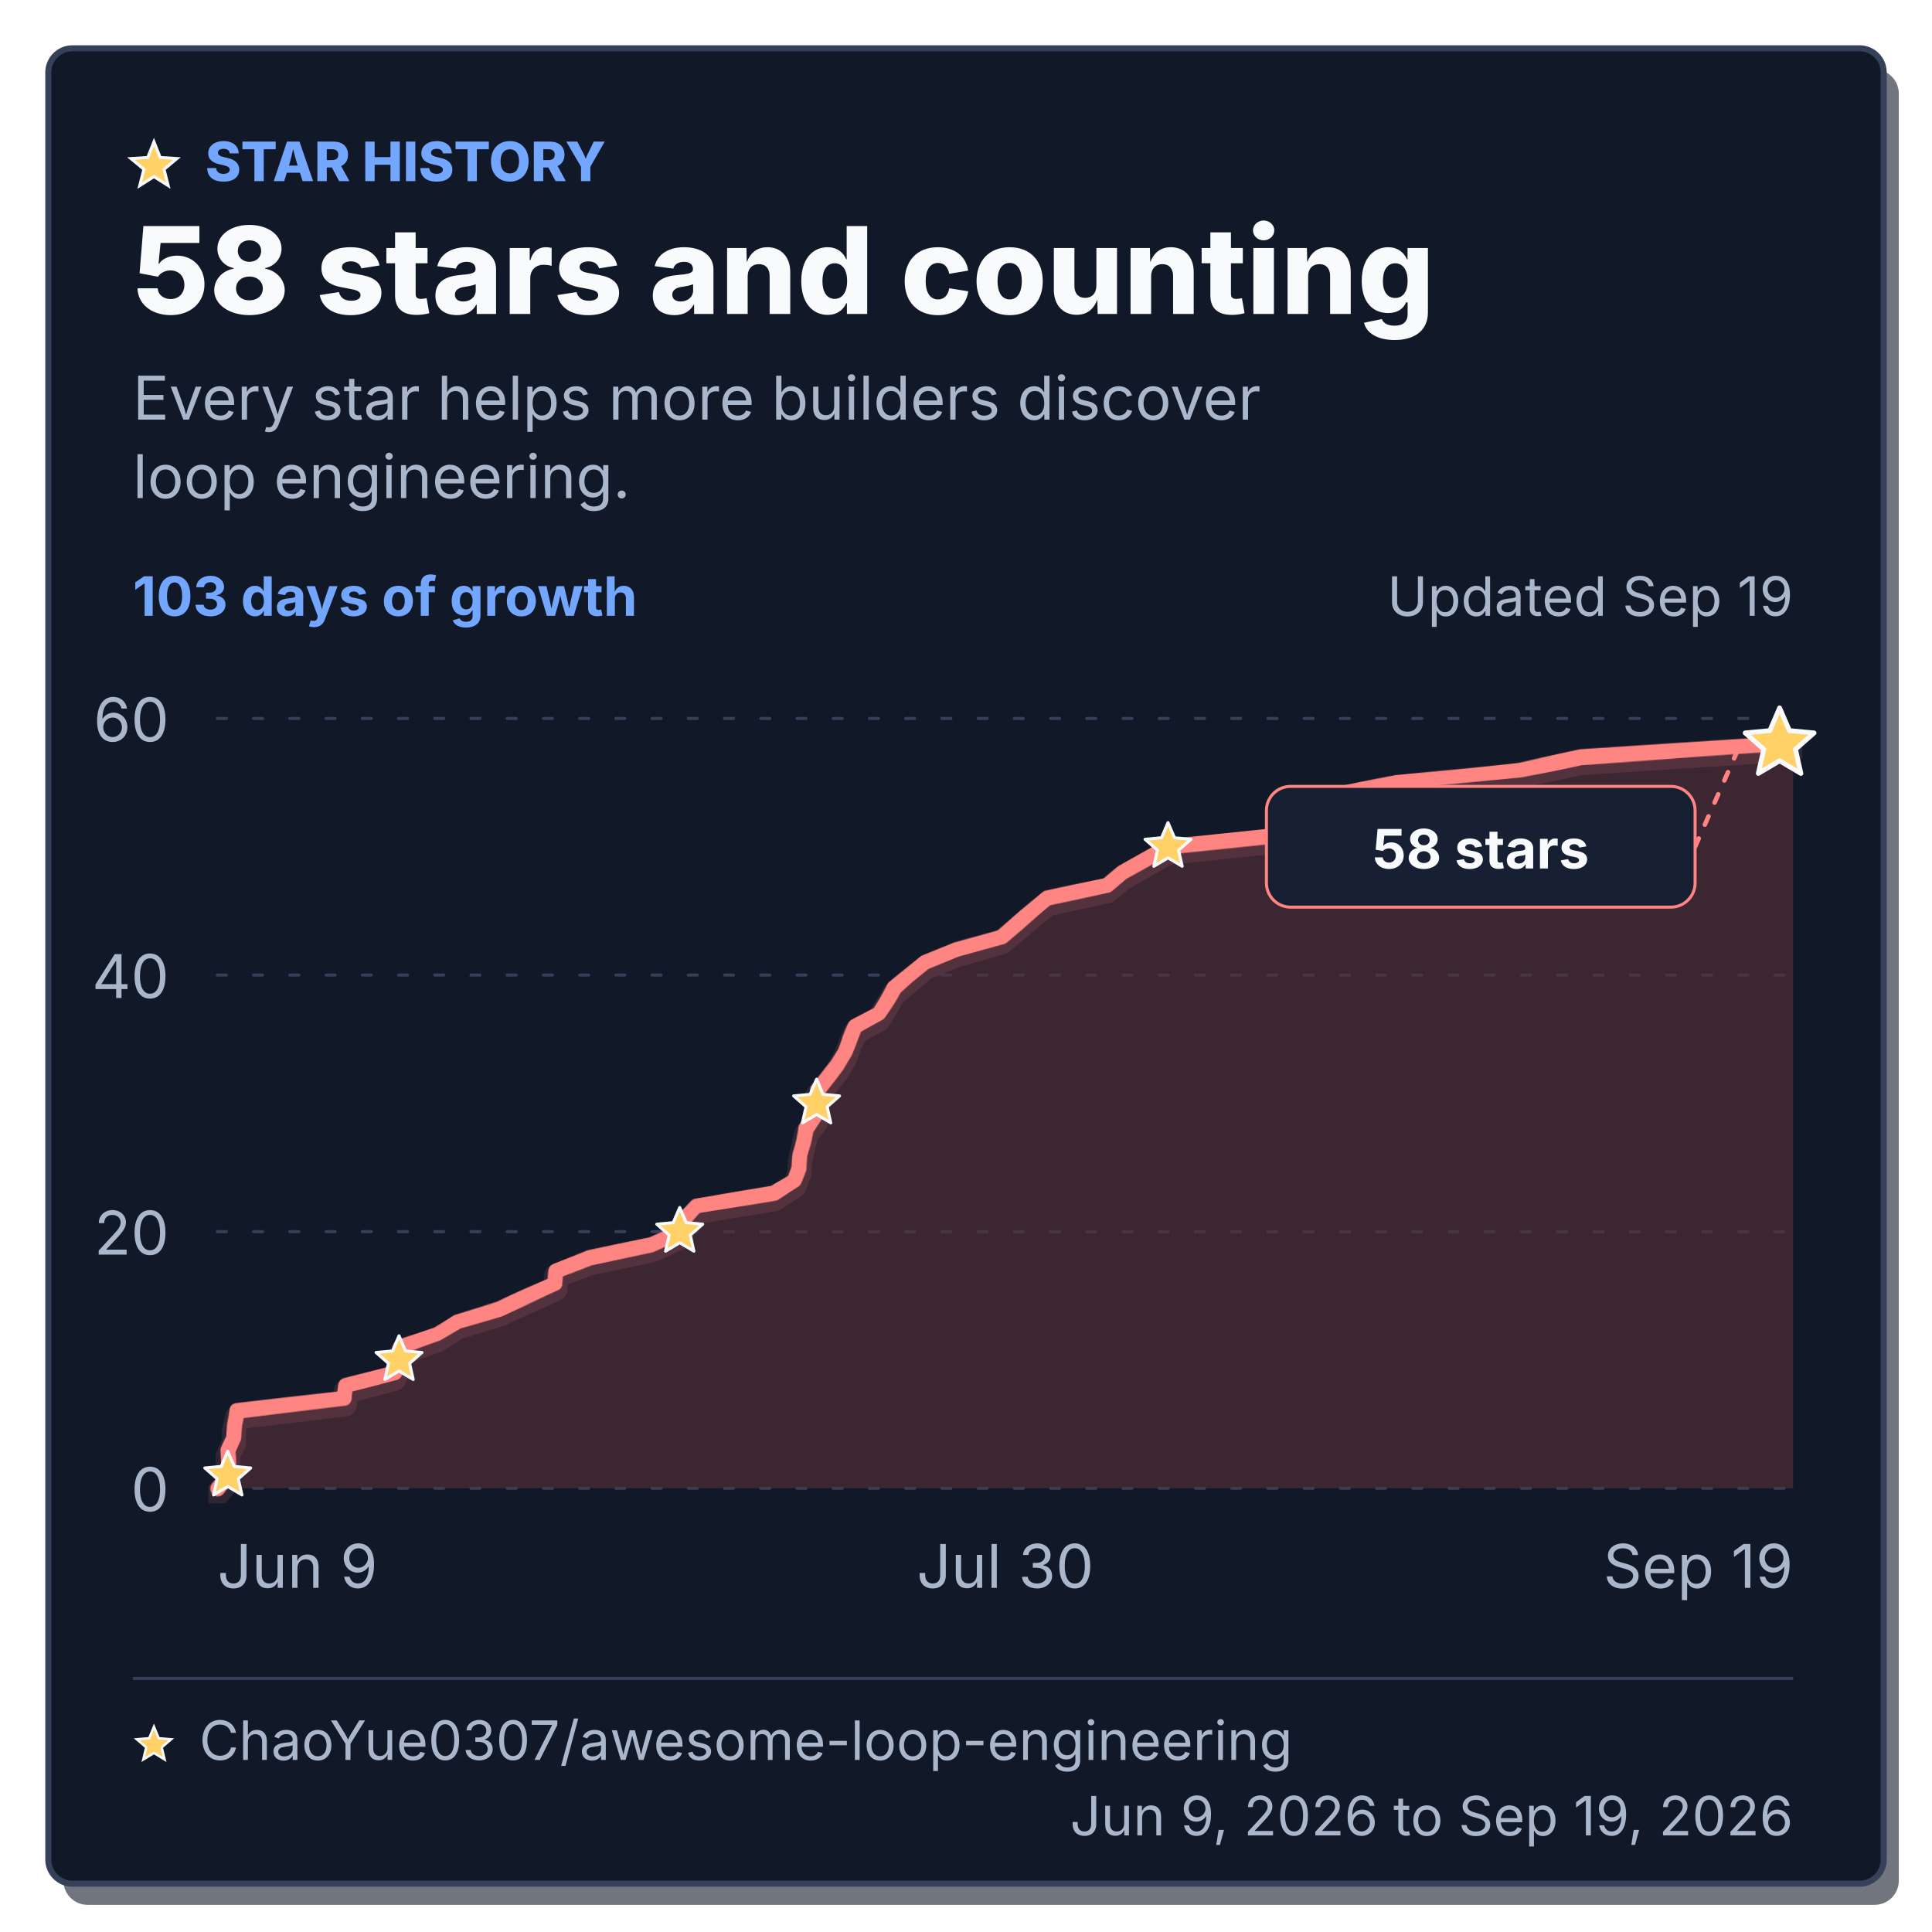
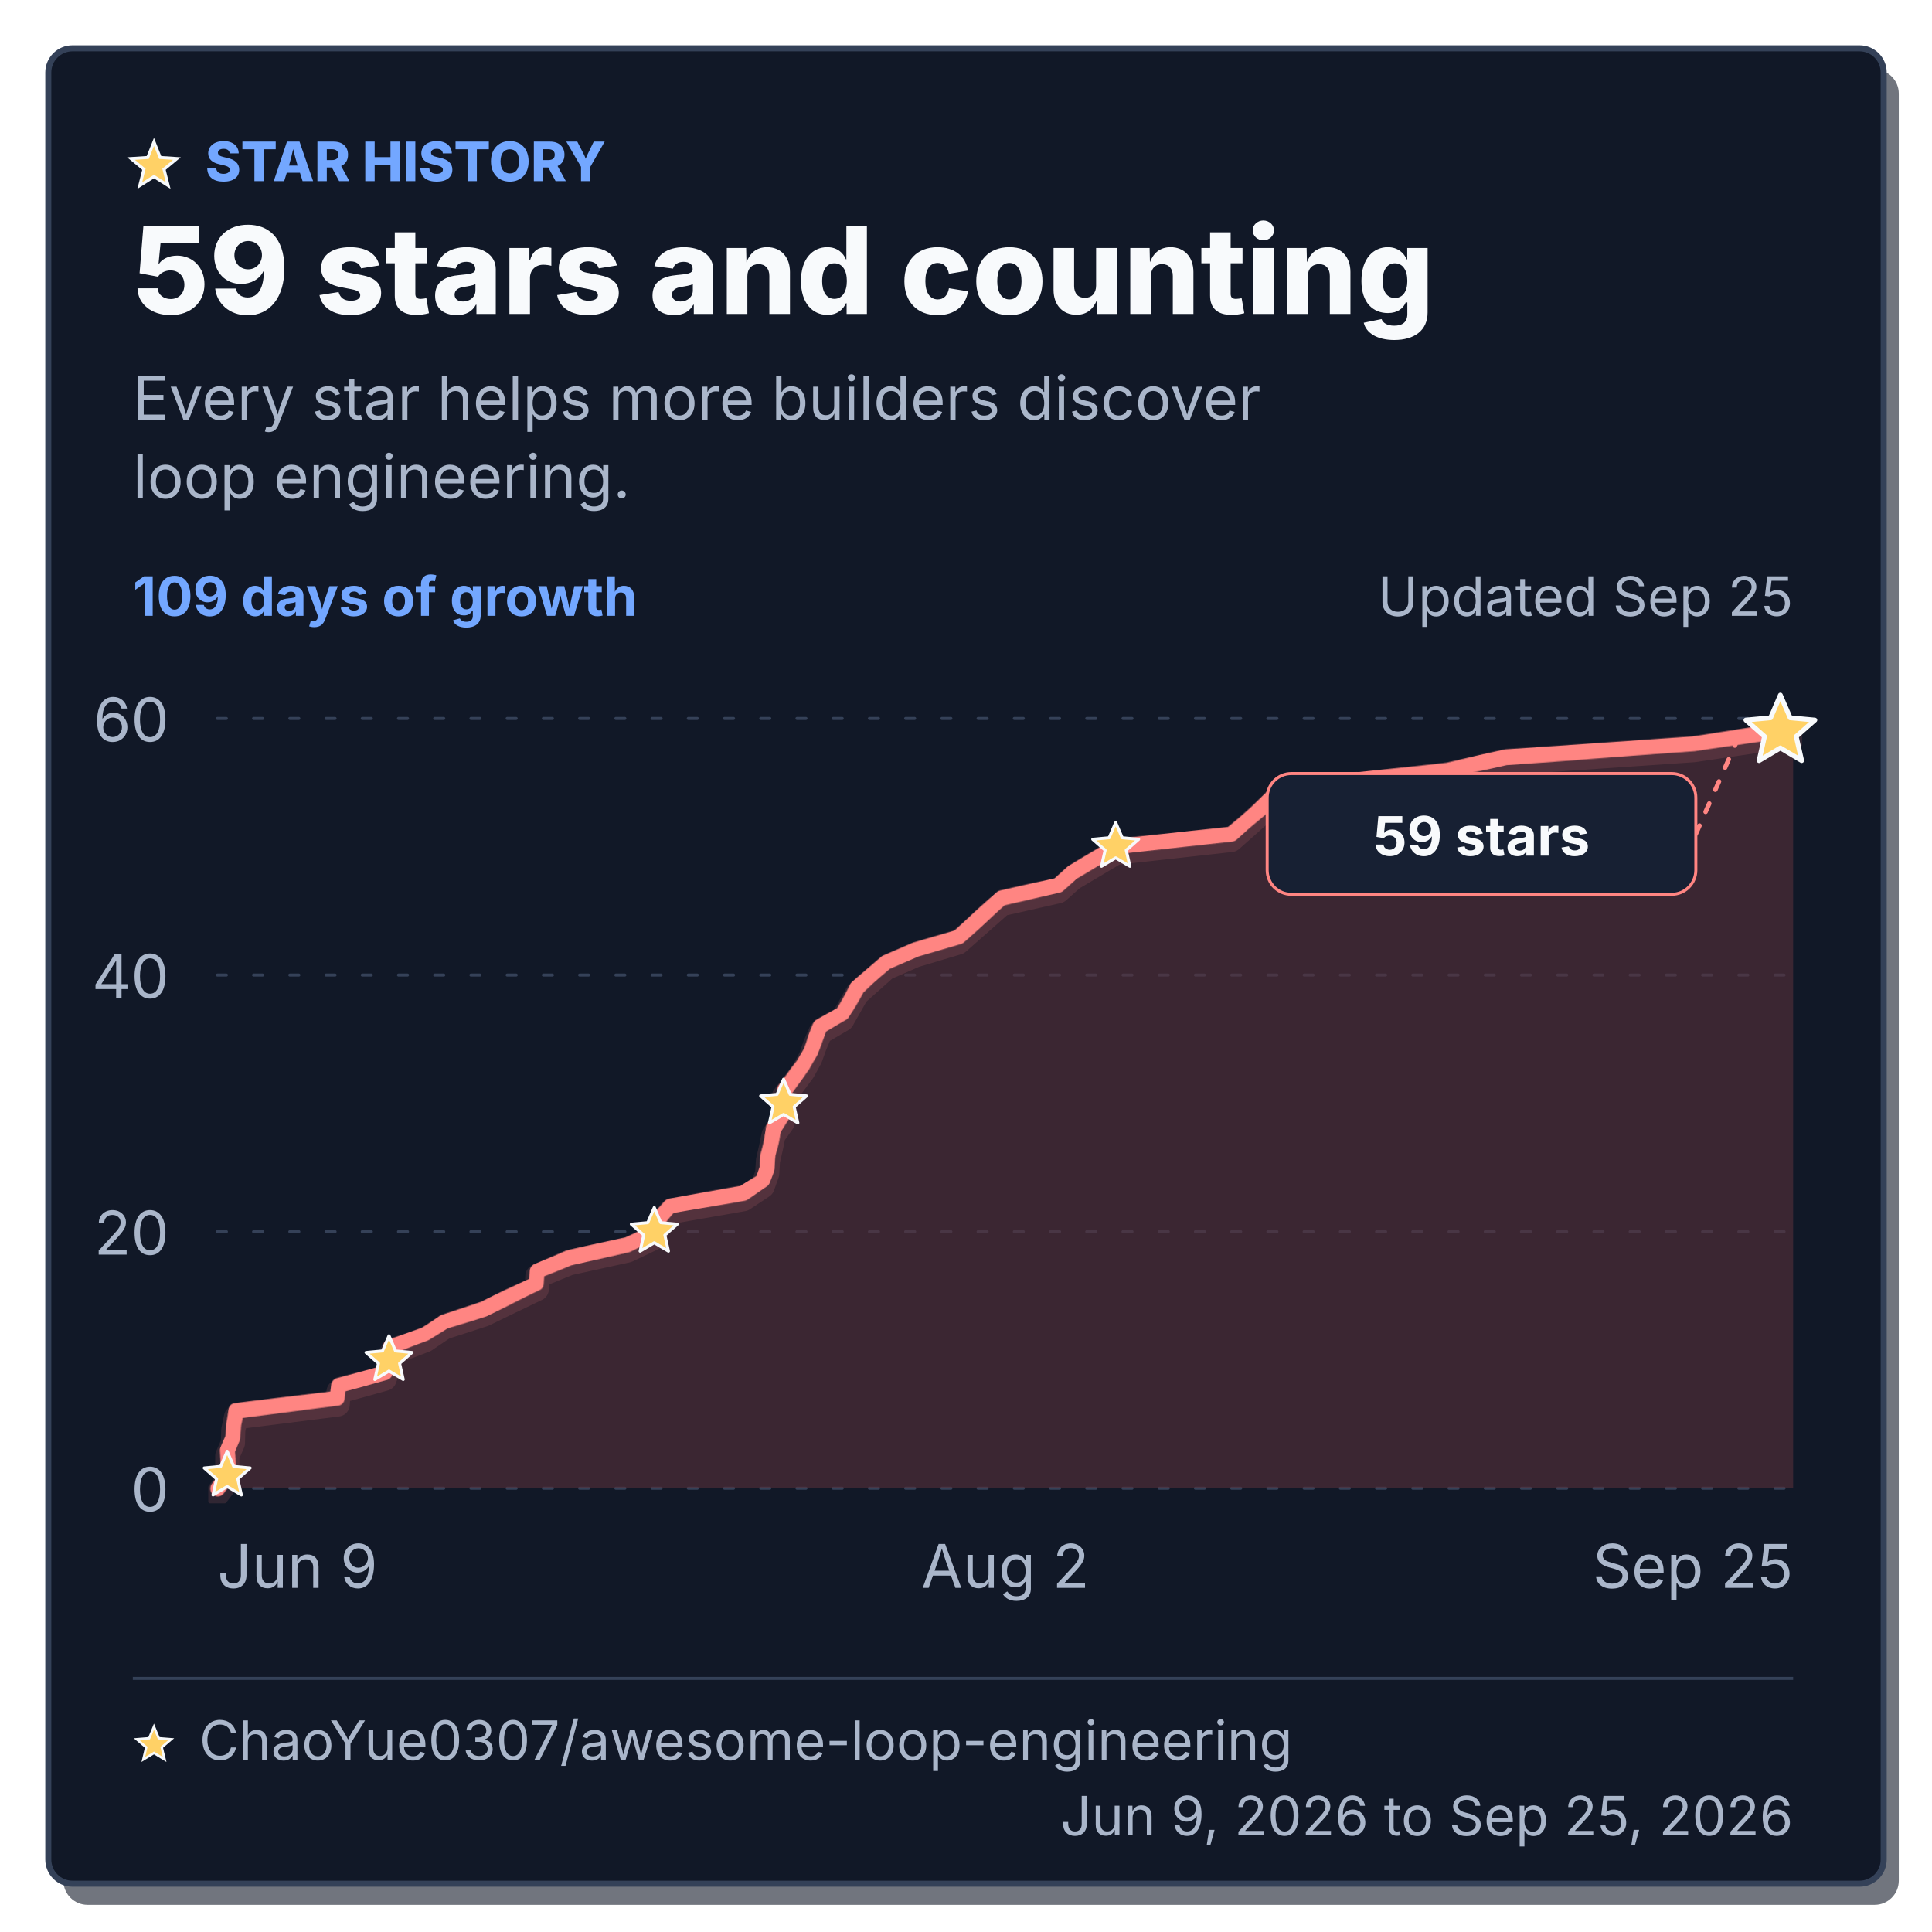
<svg xmlns="http://www.w3.org/2000/svg" width="640" height="640" viewBox="0 0 640 640" role="img" aria-labelledby="title desc">
  <style>
    text { font-family: ui-rounded, 'SF Pro Rounded', 'Nunito Sans', -apple-system, BlinkMacSystemFont, 'Segoe UI', sans-serif; letter-spacing: 0; }
  </style>
  <defs>
    <filter id="rough-line" x="-3%" y="-6%" width="106%" height="112%">
      <feTurbulence type="fractalNoise" baseFrequency="0.008 0.12" numOctaves="1" seed="17" result="noise" />
      <feDisplacementMap in="SourceGraphic" in2="noise" scale="1.2" xChannelSelector="R" yChannelSelector="G" />
    </filter>
    <clipPath id="plot-clip">
      <rect x="69" y="233" width="528" height="265" />
    </clipPath>
  </defs>
  <rect x="21" y="23" width="608" height="608" rx="8" fill="#0B1220" opacity="0.58" />
  <rect x="16" y="16" width="608" height="608" rx="8" fill="#111827" stroke="#344158" stroke-width="2" />
  <path d="M 51 47 L 53.06 52.17 L 58.61 52.53 L 54.33 56.08 L 55.7 61.47 L 51 58.5 L 46.3 61.47 L 47.67 56.08 L 43.39 52.53 L 48.94 52.17 Z" fill="#FFD166" stroke="#F8FAFC" stroke-width="1" />
  <text x="68" y="60" fill="#73A7FF" font-size="18" font-weight="800">STAR HISTORY</text>
-   <text x="44" y="104" fill="#F8FAFC" font-size="40" font-weight="760">58 stars and counting</text>
+   <text x="44" y="104" fill="#F8FAFC" font-size="40" font-weight="760">59 stars and counting</text>
  <text x="44" y="139" fill="#AAB6CA" font-size="20">Every star helps more builders discover</text>
  <text x="44" y="165" fill="#AAB6CA" font-size="20">loop engineering.</text>
-   <text x="44" y="204" fill="#73A7FF" font-size="18" font-weight="700">103 days of growth</text>
-   <text x="594" y="204" fill="#AAB6CA" font-size="18" text-anchor="end">Updated Sep 19</text>
+   <text x="44" y="204" fill="#73A7FF" font-size="18" font-weight="700">109 days of growth</text>
+   <text x="594" y="204" fill="#AAB6CA" font-size="18" text-anchor="end">Updated Sep 25</text>
  <line x1="72" y1="493" x2="594" y2="493" stroke="#354158" stroke-width="1" stroke-dasharray="3 9" stroke-linecap="round" />
  <text x="56" y="500.6" fill="#AAB6CA" font-size="20" text-anchor="end">0</text>
  <line x1="72" y1="408" x2="594" y2="408" stroke="#354158" stroke-width="1" stroke-dasharray="3 9" stroke-linecap="round" />
  <text x="56" y="415.6" fill="#AAB6CA" font-size="20" text-anchor="end">20</text>
  <line x1="72" y1="323" x2="594" y2="323" stroke="#354158" stroke-width="1" stroke-dasharray="3 9" stroke-linecap="round" />
  <text x="56" y="330.6" fill="#AAB6CA" font-size="20" text-anchor="end">40</text>
  <line x1="72" y1="238" x2="594" y2="238" stroke="#354158" stroke-width="1" stroke-dasharray="3 9" stroke-linecap="round" />
  <text x="56" y="245.6" fill="#AAB6CA" font-size="20" text-anchor="end">60</text>
  <text x="72" y="526" fill="#AAB6CA" font-size="20" text-anchor="start">Jun 9</text>
-   <text x="333" y="526" fill="#AAB6CA" font-size="20" text-anchor="middle">Jul 30</text>
-   <text x="594" y="526" fill="#AAB6CA" font-size="20" text-anchor="end">Sep 19</text>
+   <text x="333" y="526" fill="#AAB6CA" font-size="20" text-anchor="middle">Aug 2</text>
+   <text x="594" y="526" fill="#AAB6CA" font-size="20" text-anchor="end">Sep 25</text>
  <g clip-path="url(#plot-clip)">
-     <path d="M 72 493 L 75.45 488.75 L 75.48 484.5 L 75.49 480.25 L 77.46 476 L 77.58 471.75 L 78.53 467.5 L 114.18 463.25 L 114.48 459 L 130.65 454.75 L 132.18 450.5 L 132.93 446.25 L 144.81 442 L 151.46 437.75 L 165.36 433.5 L 174.63 429.25 L 183.99 425 L 184.18 420.75 L 195.26 416.5 L 215.75 412.25 L 225.17 408 L 226.88 403.75 L 230.65 399.5 L 256.36 395.25 L 263.15 391 L 264.76 386.75 L 265.02 382.5 L 266.06 378.25 L 266.99 374 L 270.2 369.75 L 270.51 365.5 L 270.6 361.25 L 274.11 357 L 277.43 352.75 L 279.88 348.5 L 281.5 344.25 L 283.43 340 L 291.1 335.75 L 296.19 327.25 L 306.29 318.75 L 316.55 314.5 L 331.61 310.25 L 346.88 297.5 L 366.75 293.25 L 371.78 289 L 386.92 280.5 L 427.4 276.25 L 437.53 267.75 L 442.61 263.5 L 462.87 259.25 L 503.4 255 L 523.64 250.75 L 589.52 246.5 L 594 246.5 V 493 H 72 Z" fill="#572F38" opacity="0.6" />
-     <path d="M 72 493 L 75.45 488.75 L 75.48 484.5 L 75.49 480.25 L 77.46 476 L 77.58 471.75 L 78.53 467.5 L 114.18 463.25 L 114.48 459 L 130.65 454.75 L 132.18 450.5 L 132.93 446.25 L 144.81 442 L 151.46 437.75 L 165.36 433.5 L 174.63 429.25 L 183.99 425 L 184.18 420.75 L 195.26 416.5 L 215.75 412.25 L 225.17 408 L 226.88 403.75 L 230.65 399.5 L 256.36 395.25 L 263.15 391 L 264.76 386.75 L 265.02 382.5 L 266.06 378.25 L 266.99 374 L 270.2 369.75 L 270.51 365.5 L 270.6 361.25 L 274.11 357 L 277.43 352.75 L 279.88 348.5 L 281.5 344.25 L 283.43 340 L 291.1 335.75 L 296.19 327.25 L 306.29 318.75 L 316.55 314.5 L 331.61 310.25 L 346.88 297.5 L 366.75 293.25 L 371.78 289 L 386.92 280.5 L 427.4 276.25 L 437.53 267.75 L 442.61 263.5 L 462.87 259.25 L 503.4 255 L 523.64 250.75 L 589.52 246.5 L 594 246.5" fill="none" stroke="#FF8582" stroke-width="8" stroke-linejoin="round" stroke-linecap="round" opacity="0.13" transform="translate(0 2)" />
-     <path d="M 72 493 L 75.45 488.75 L 75.48 484.5 L 75.49 480.25 L 77.46 476 L 77.58 471.75 L 78.53 467.5 L 114.18 463.25 L 114.48 459 L 130.65 454.75 L 132.18 450.5 L 132.93 446.25 L 144.81 442 L 151.46 437.75 L 165.36 433.5 L 174.63 429.25 L 183.99 425 L 184.18 420.75 L 195.26 416.5 L 215.75 412.25 L 225.17 408 L 226.88 403.75 L 230.65 399.5 L 256.36 395.25 L 263.15 391 L 264.76 386.75 L 265.02 382.5 L 266.06 378.25 L 266.99 374 L 270.2 369.75 L 270.51 365.5 L 270.6 361.25 L 274.11 357 L 277.43 352.75 L 279.88 348.5 L 281.5 344.25 L 283.43 340 L 291.1 335.75 L 296.19 327.25 L 306.29 318.75 L 316.55 314.5 L 331.61 310.25 L 346.88 297.5 L 366.75 293.25 L 371.78 289 L 386.92 280.5 L 427.4 276.25 L 437.53 267.75 L 442.61 263.5 L 462.87 259.25 L 503.4 255 L 523.64 250.75 L 589.52 246.5 L 594 246.5" fill="none" stroke="#FF8582" stroke-width="5" stroke-linejoin="round" stroke-linecap="round" filter="url(#rough-line)" />
+     <path d="M 72 493 L 75.26 488.75 L 75.29 484.5 L 75.3 480.25 L 77.16 476 L 77.27 471.75 L 78.17 467.5 L 111.86 463.25 L 112.15 459 L 127.42 454.75 L 128.87 450.5 L 129.58 446.25 L 140.8 442 L 147.09 437.75 L 160.23 433.5 L 168.98 429.25 L 177.82 425 L 178.01 420.75 L 188.47 416.5 L 207.84 412.25 L 216.74 408 L 218.35 403.75 L 221.92 399.5 L 246.21 395.25 L 252.63 391 L 254.15 386.75 L 254.4 382.5 L 255.38 378.25 L 256.25 374 L 259.29 369.75 L 259.58 365.5 L 259.67 361.25 L 262.98 357 L 266.12 352.75 L 268.44 348.5 L 269.97 344.25 L 271.79 340 L 279.04 335.75 L 283.85 327.25 L 293.39 318.75 L 303.09 314.5 L 317.32 310.25 L 331.75 297.5 L 350.52 293.25 L 355.28 289 L 369.59 280.5 L 407.83 276.25 L 417.41 267.75 L 422.2 263.5 L 441.36 259.25 L 479.66 255 L 498.78 250.75 L 561.03 246.5 L 589.77 242.25 L 594 242.25 V 493 H 72 Z" fill="#572F38" opacity="0.6" />
+     <path d="M 72 493 L 75.26 488.75 L 75.29 484.5 L 75.3 480.25 L 77.16 476 L 77.27 471.75 L 78.17 467.5 L 111.86 463.25 L 112.15 459 L 127.42 454.75 L 128.87 450.5 L 129.58 446.25 L 140.8 442 L 147.09 437.75 L 160.23 433.5 L 168.98 429.25 L 177.82 425 L 178.01 420.75 L 188.47 416.5 L 207.84 412.25 L 216.74 408 L 218.35 403.75 L 221.92 399.5 L 246.21 395.25 L 252.63 391 L 254.15 386.75 L 254.4 382.5 L 255.38 378.25 L 256.25 374 L 259.29 369.75 L 259.58 365.5 L 259.67 361.25 L 262.98 357 L 266.12 352.75 L 268.44 348.5 L 269.97 344.25 L 271.79 340 L 279.04 335.75 L 283.85 327.25 L 293.39 318.75 L 303.09 314.5 L 317.32 310.25 L 331.75 297.5 L 350.52 293.25 L 355.28 289 L 369.59 280.5 L 407.83 276.25 L 417.41 267.75 L 422.2 263.5 L 441.36 259.25 L 479.66 255 L 498.78 250.75 L 561.03 246.5 L 589.77 242.25 L 594 242.25" fill="none" stroke="#FF8582" stroke-width="8" stroke-linejoin="round" stroke-linecap="round" opacity="0.13" transform="translate(0 2)" />
+     <path d="M 72 493 L 75.26 488.75 L 75.29 484.5 L 75.3 480.25 L 77.16 476 L 77.27 471.75 L 78.17 467.5 L 111.86 463.25 L 112.15 459 L 127.42 454.75 L 128.87 450.5 L 129.58 446.25 L 140.8 442 L 147.09 437.75 L 160.23 433.5 L 168.98 429.25 L 177.82 425 L 178.01 420.75 L 188.47 416.5 L 207.84 412.25 L 216.74 408 L 218.35 403.75 L 221.92 399.5 L 246.21 395.25 L 252.63 391 L 254.15 386.75 L 254.4 382.5 L 255.38 378.25 L 256.25 374 L 259.29 369.75 L 259.58 365.5 L 259.67 361.25 L 262.98 357 L 266.12 352.75 L 268.44 348.5 L 269.97 344.25 L 271.79 340 L 279.04 335.75 L 283.85 327.25 L 293.39 318.75 L 303.09 314.5 L 317.32 310.25 L 331.75 297.5 L 350.52 293.25 L 355.28 289 L 369.59 280.5 L 407.83 276.25 L 417.41 267.75 L 422.2 263.5 L 441.36 259.25 L 479.66 255 L 498.78 250.75 L 561.03 246.5 L 589.77 242.25 L 594 242.25" fill="none" stroke="#FF8582" stroke-width="5" stroke-linejoin="round" stroke-linecap="round" filter="url(#rough-line)" />
  </g>
-   <path d="M 75.45 480.75 L 77.61 485.77 L 83.05 486.28 L 78.94 489.89 L 80.15 495.22 L 75.45 492.43 L 70.74 495.22 L 71.95 489.89 L 67.84 486.28 L 73.28 485.77 Z" fill="#FFD166" stroke="#F8FAFC" stroke-width="1" stroke-linejoin="round" />
-   <path d="M 132.18 442.5 L 134.34 447.52 L 139.79 448.03 L 135.68 451.64 L 136.88 456.97 L 132.18 454.18 L 127.48 456.97 L 128.68 451.64 L 124.57 448.03 L 130.02 447.52 Z" fill="#FFD166" stroke="#F8FAFC" stroke-width="1" stroke-linejoin="round" />
-   <path d="M 225.17 400 L 227.33 405.02 L 232.78 405.53 L 228.67 409.14 L 229.87 414.47 L 225.17 411.68 L 220.47 414.47 L 221.67 409.14 L 217.56 405.53 L 223.01 405.02 Z" fill="#FFD166" stroke="#F8FAFC" stroke-width="1" stroke-linejoin="round" />
-   <path d="M 270.51 357.5 L 272.67 362.52 L 278.12 363.03 L 274.01 366.64 L 275.21 371.97 L 270.51 369.18 L 265.81 371.97 L 267.01 366.64 L 262.9 363.03 L 268.35 362.52 Z" fill="#FFD166" stroke="#F8FAFC" stroke-width="1" stroke-linejoin="round" />
-   <path d="M 386.92 272.5 L 389.08 277.52 L 394.53 278.03 L 390.42 281.64 L 391.62 286.97 L 386.92 284.18 L 382.22 286.97 L 383.42 281.64 L 379.31 278.03 L 384.76 277.52 Z" fill="#FFD166" stroke="#F8FAFC" stroke-width="1" stroke-linejoin="round" />
-   <path d="M 589.52 234.5 L 592.77 242.03 L 600.93 242.79 L 594.77 248.21 L 596.57 256.21 L 589.52 252.02 L 582.47 256.21 L 584.27 248.21 L 578.11 242.79 L 586.28 242.03 Z" fill="#FFD166" stroke="#F8FAFC" stroke-width="1.6" stroke-linejoin="round" />
-   <path d="M 561.52 280.5 L 576.52 246.5" fill="none" stroke="#FF8582" stroke-width="1.5" stroke-dasharray="3 5" stroke-linecap="round" />
-   <rect x="419.52" y="260.5" width="142" height="40" rx="8" fill="#172033" stroke="#FF8582" />
-   <text x="490.52" y="287.7" fill="#F8FAFC" font-size="18" font-weight="700" text-anchor="middle">58 stars</text>
+   <path d="M 75.26 480.75 L 77.42 485.77 L 82.86 486.28 L 78.76 489.89 L 79.96 495.22 L 75.26 492.43 L 70.55 495.22 L 71.76 489.89 L 67.65 486.28 L 73.09 485.77 Z" fill="#FFD166" stroke="#F8FAFC" stroke-width="1" stroke-linejoin="round" />
+   <path d="M 128.87 442.5 L 131.03 447.52 L 136.47 448.03 L 132.37 451.64 L 133.57 456.97 L 128.87 454.18 L 124.16 456.97 L 125.37 451.64 L 121.26 448.03 L 126.7 447.52 Z" fill="#FFD166" stroke="#F8FAFC" stroke-width="1" stroke-linejoin="round" />
+   <path d="M 216.74 400 L 218.9 405.02 L 224.35 405.53 L 220.24 409.14 L 221.44 414.47 L 216.74 411.68 L 212.04 414.47 L 213.24 409.14 L 209.13 405.53 L 214.58 405.02 Z" fill="#FFD166" stroke="#F8FAFC" stroke-width="1" stroke-linejoin="round" />
+   <path d="M 259.58 357.5 L 261.75 362.52 L 267.19 363.03 L 263.08 366.64 L 264.29 371.97 L 259.58 369.18 L 254.88 371.97 L 256.08 366.64 L 251.97 363.03 L 257.42 362.52 Z" fill="#FFD166" stroke="#F8FAFC" stroke-width="1" stroke-linejoin="round" />
+   <path d="M 369.59 272.5 L 371.75 277.52 L 377.19 278.03 L 373.08 281.64 L 374.29 286.97 L 369.59 284.18 L 364.88 286.97 L 366.09 281.64 L 361.98 278.03 L 367.42 277.52 Z" fill="#FFD166" stroke="#F8FAFC" stroke-width="1" stroke-linejoin="round" />
+   <path d="M 589.77 230.25 L 593.02 237.78 L 601.19 238.54 L 595.02 243.96 L 596.83 251.96 L 589.77 247.77 L 582.72 251.96 L 584.52 243.96 L 578.36 238.54 L 586.53 237.78 Z" fill="#FFD166" stroke="#F8FAFC" stroke-width="1.6" stroke-linejoin="round" />
+   <path d="M 561.77 276.25 L 576.77 242.25" fill="none" stroke="#FF8582" stroke-width="1.5" stroke-dasharray="3 5" stroke-linecap="round" />
+   <rect x="419.77" y="256.25" width="142" height="40" rx="8" fill="#172033" stroke="#FF8582" />
+   <text x="490.77" y="283.45" fill="#F8FAFC" font-size="18" font-weight="700" text-anchor="middle">59 stars</text>
  <line x1="44" y1="556" x2="594" y2="556" stroke="#344158" />
  <path d="M 51 572 L 52.59 575.82 L 56.71 576.15 L 53.57 578.83 L 54.53 582.85 L 51 580.7 L 47.47 582.85 L 48.43 578.83 L 45.29 576.15 L 49.41 575.82 Z" fill="#FFD166" stroke="#F8FAFC" stroke-width="0.8" />
  <text x="66" y="583" fill="#AAB6CA" font-size="18">ChaoYue0307/awesome-loop-engineering</text>
-   <text x="594" y="608" fill="#AAB6CA" font-size="18" text-anchor="end">Jun 9, 2026 to Sep 19, 2026</text>
+   <text x="594" y="608" fill="#AAB6CA" font-size="18" text-anchor="end">Jun 9, 2026 to Sep 25, 2026</text>
</svg>
